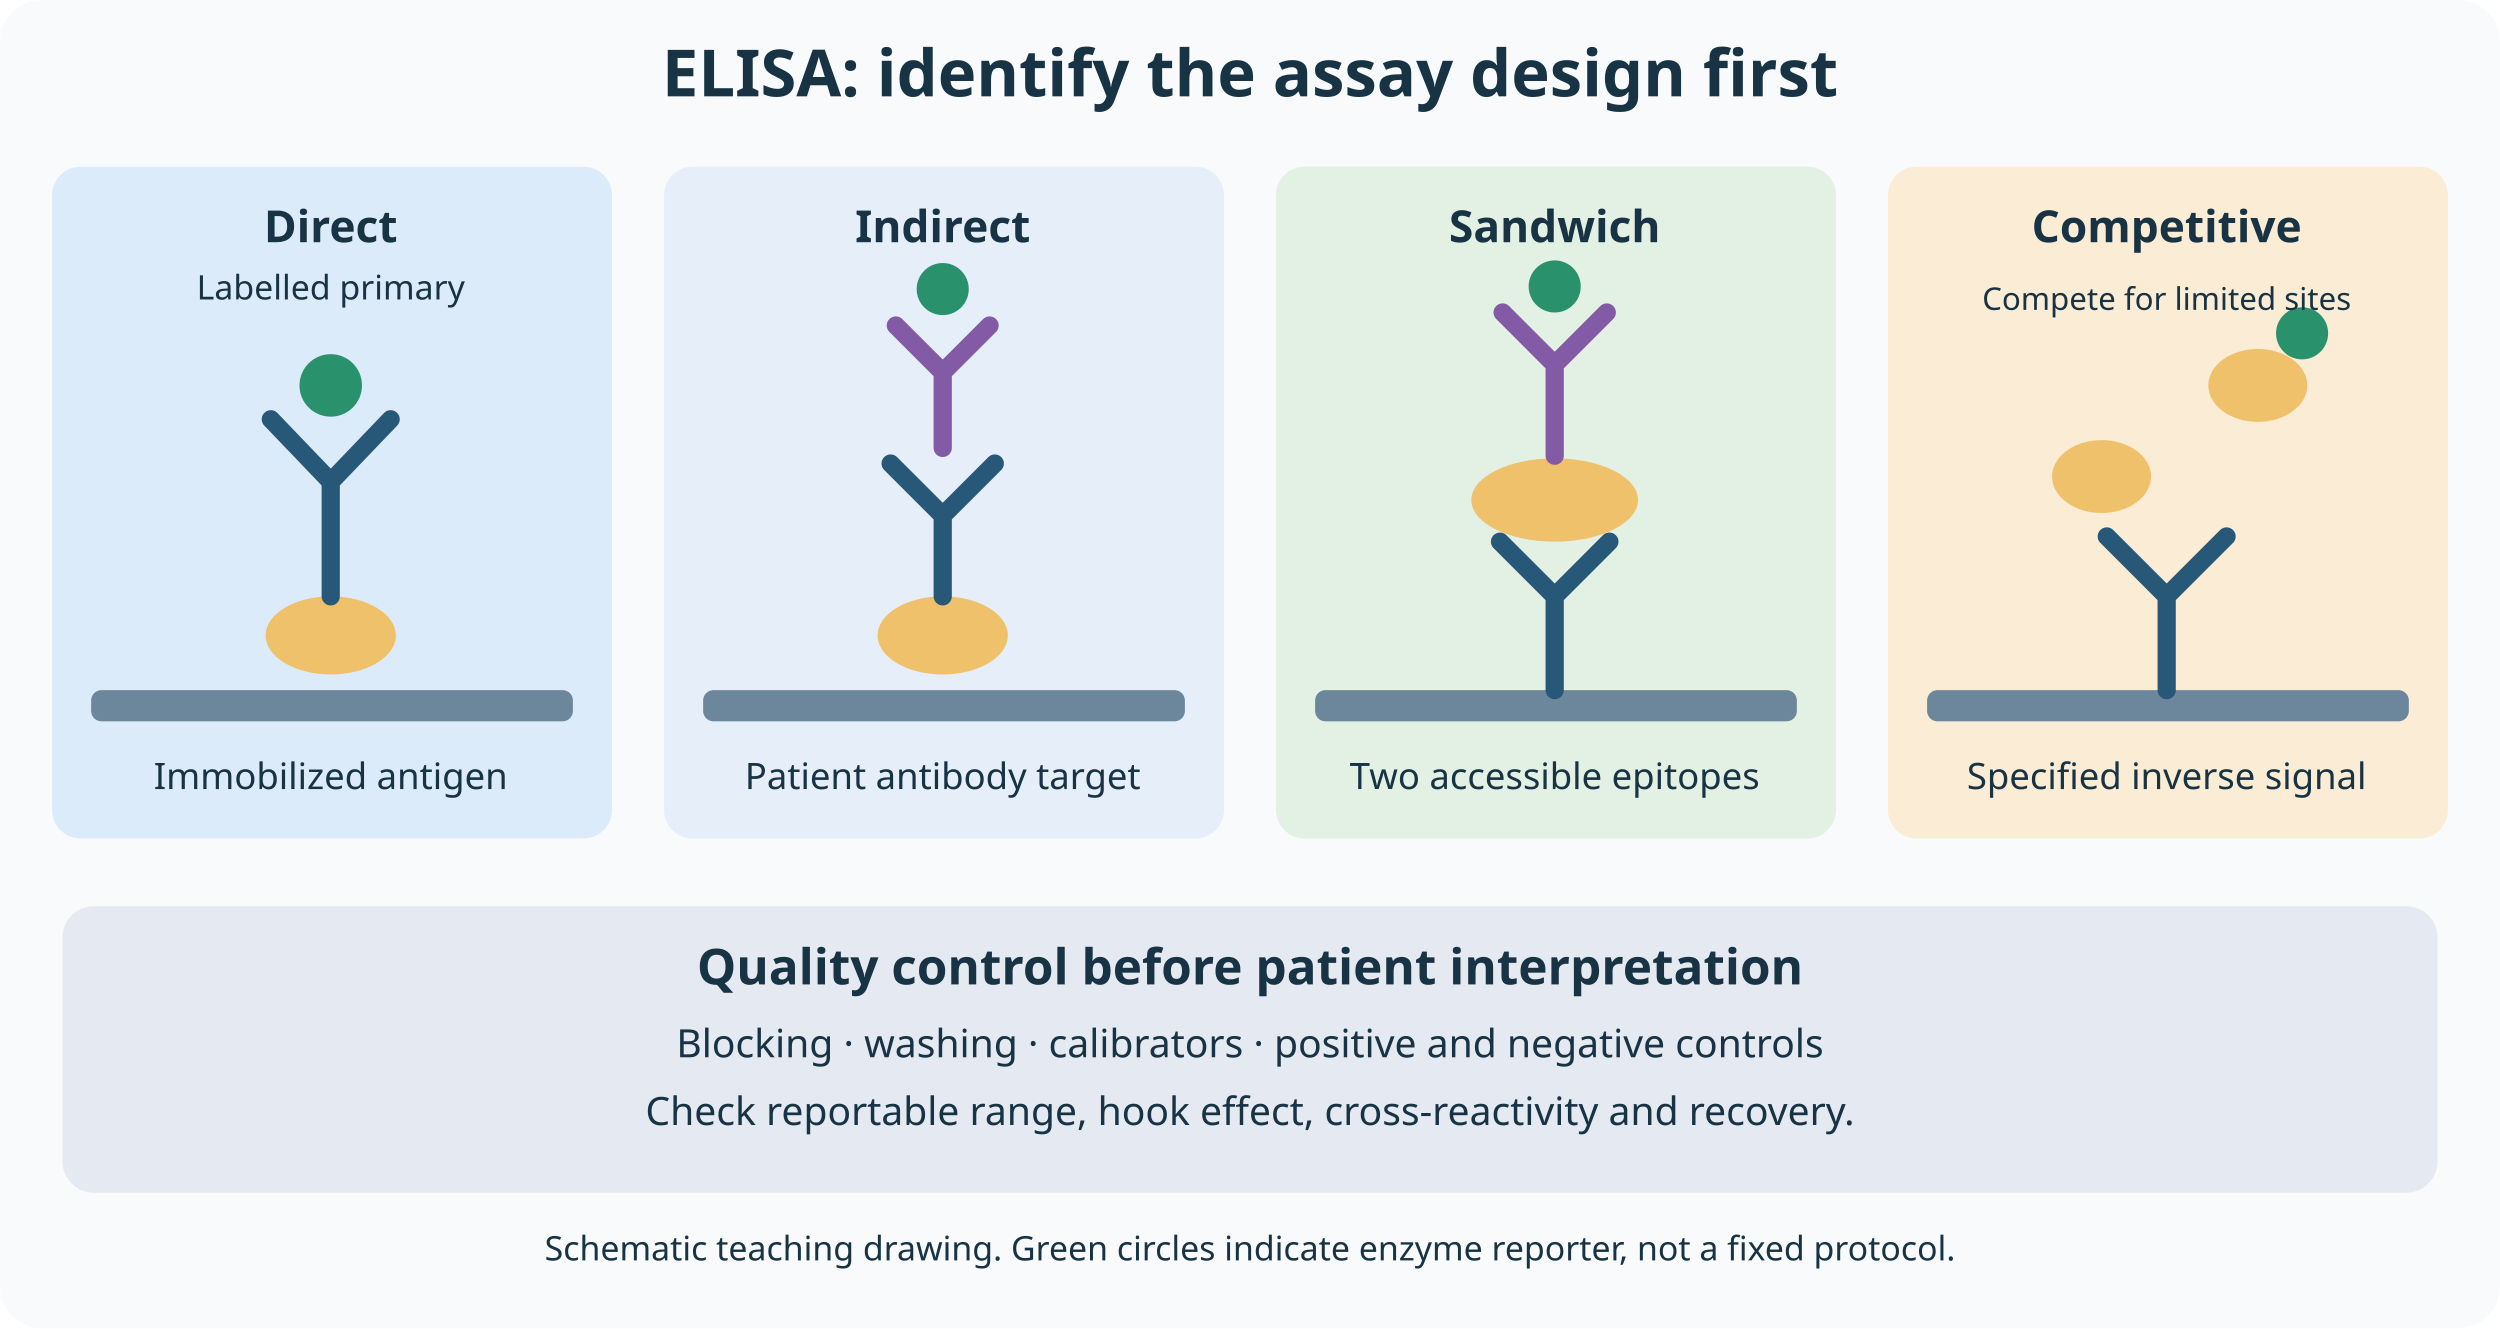
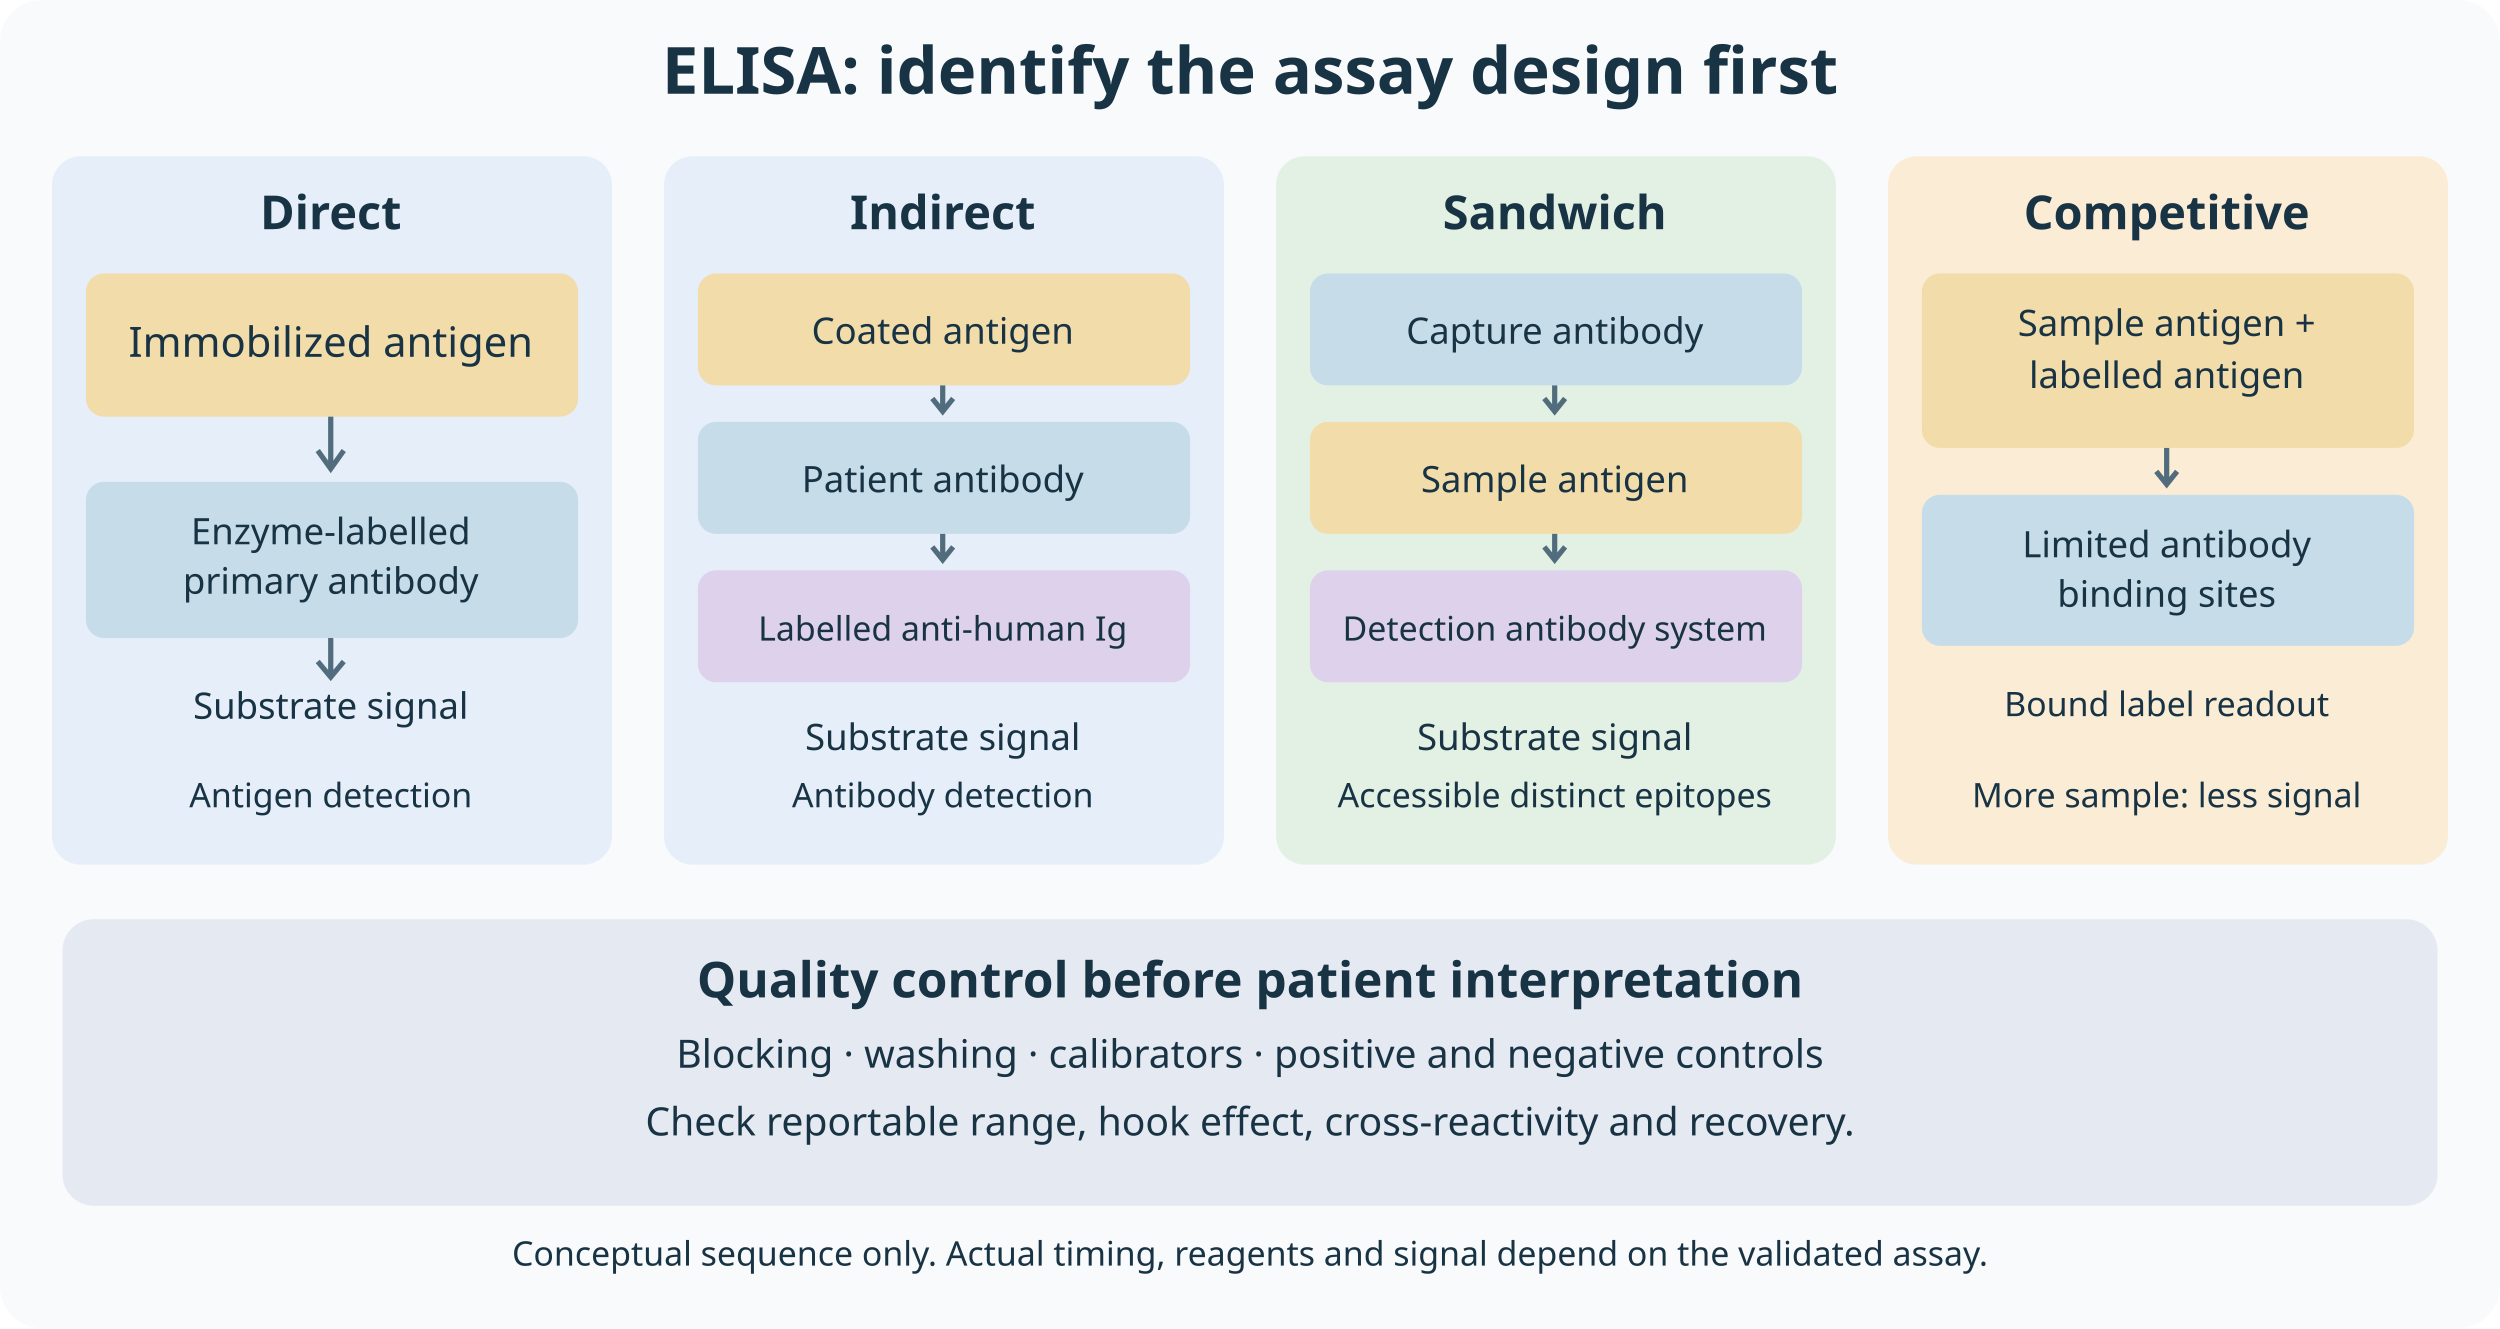
<svg xmlns="http://www.w3.org/2000/svg" viewBox="0 0 960 510" role="img" aria-labelledby="t d">
  <rect width="960" height="510" rx="16" fill="#f8fafc" />
  <g font-family="sans-serif" fill="#183344" text-anchor="middle">
-     <text x="480" y="37" font-size="25" font-weight="bold">ELISA: identify the assay design first</text>
-     <g font-size="17">
-       <rect x="20" y="64" width="215" height="258" rx="11" fill="#dcebf9" />
-       <text x="127" y="93" font-weight="bold">Direct</text>
-       <rect x="35" y="265" width="185" height="12" rx="4" fill="#6c879b" />
-       <ellipse cx="127" cy="244" rx="25" ry="15" fill="#efc16a" />
-       <path d="M127 229v-44m0 0-23-24m23 24 23-24" stroke="#285878" stroke-width="7" fill="none" stroke-linecap="round" />
-       <circle cx="127" cy="148" r="12" fill="#29916b" />
-       <text x="127" y="115" font-size="13">Labelled primary</text>
-       <text x="127" y="303" font-size="14">Immobilized antigen</text>
-       <rect x="255" y="64" width="215" height="258" rx="11" fill="#e5eef9" />
-       <text x="362" y="93" font-weight="bold">Indirect</text>
-       <rect x="270" y="265" width="185" height="12" rx="4" fill="#6c879b" />
-       <ellipse cx="362" cy="244" rx="25" ry="15" fill="#efc16a" />
-       <path d="M362 229v-31m0 0-20-20m20 20 20-20" stroke="#285878" stroke-width="7" fill="none" stroke-linecap="round" />
-       <path d="M362 172v-29m0 0-18-18m18 18 18-18" stroke="#825aa6" stroke-width="7" fill="none" stroke-linecap="round" />
-       <circle cx="362" cy="111" r="10" fill="#29916b" />
-       <text x="362" y="303" font-size="14">Patient antibody target</text>
-       <rect x="490" y="64" width="215" height="258" rx="11" fill="#e3f0e4" />
-       <text x="597" y="93" font-weight="bold">Sandwich</text>
-       <rect x="505" y="265" width="185" height="12" rx="4" fill="#6c879b" />
-       <path d="M597 265v-36m0 0-21-21m21 21 21-21" stroke="#285878" stroke-width="7" fill="none" stroke-linecap="round" />
-       <ellipse cx="597" cy="192" rx="32" ry="16" fill="#efc16a" />
-       <path d="M597 175v-35m0 0-20-20m20 20 20-20" stroke="#825aa6" stroke-width="7" fill="none" stroke-linecap="round" />
-       <circle cx="597" cy="110" r="10" fill="#29916b" />
-       <text x="597" y="303" font-size="14">Two accessible epitopes</text>
-       <rect x="725" y="64" width="215" height="258" rx="11" fill="#fbecd5" />
-       <text x="832" y="93" font-weight="bold">Competitive</text>
-       <rect x="740" y="265" width="185" height="12" rx="4" fill="#6c879b" />
-       <path d="M832 265v-36m0 0-23-23m23 23 23-23" stroke="#285878" stroke-width="7" fill="none" stroke-linecap="round" />
-       <ellipse cx="807" cy="183" rx="19" ry="14" fill="#efc16a" />
-       <ellipse cx="867" cy="148" rx="19" ry="14" fill="#efc16a" />
-       <circle cx="884" cy="128" r="10" fill="#29916b" />
-       <text x="832" y="119" font-size="12">Compete for limited sites</text>
-       <text x="832" y="303" font-size="14">Specified inverse signal</text>
+     <text x="480" y="36" font-size="25" font-weight="bold">ELISA: identify the assay design first</text>
+     <g font-size="16">
+       <rect x="20" y="60" width="215" height="272" rx="11" fill="#e5eef9" />
+       <text x="127" y="88" font-size="18" font-weight="bold">Direct</text>
+       <rect x="33" y="105" width="189" height="55" rx="7" fill="#f2dca9" />
+       <text x="127" y="137">Immobilized antigen</text>
+       <rect x="33" y="185" width="189" height="60" rx="7" fill="#c6dce9" />
+       <text x="127" y="209" font-size="14">Enzyme-labelled</text>
+       <text x="127" y="228" font-size="14">primary antibody</text>
+       <text x="127" y="276" font-size="14">Substrate signal</text>
+       <text x="127" y="310" font-size="13">Antigen detection</text>
+       <rect x="255" y="60" width="215" height="272" rx="11" fill="#e5eef9" />
+       <text x="362" y="88" font-size="18" font-weight="bold">Indirect</text>
+       <rect x="268" y="105" width="189" height="43" rx="7" fill="#f2dca9" />
+       <text x="362" y="132" font-size="14">Coated antigen</text>
+       <rect x="268" y="162" width="189" height="43" rx="7" fill="#c6dce9" />
+       <text x="362" y="189" font-size="14">Patient antibody</text>
+       <rect x="268" y="219" width="189" height="43" rx="7" fill="#ded1eb" />
+       <text x="362" y="246" font-size="13">Labelled anti-human Ig</text>
+       <text x="362" y="288" font-size="14">Substrate signal</text>
+       <text x="362" y="310" font-size="13">Antibody detection</text>
+       <rect x="490" y="60" width="215" height="272" rx="11" fill="#e3f0e4" />
+       <text x="597" y="88" font-size="18" font-weight="bold">Sandwich</text>
+       <rect x="503" y="105" width="189" height="43" rx="7" fill="#c6dce9" />
+       <text x="597" y="132" font-size="14">Capture antibody</text>
+       <rect x="503" y="162" width="189" height="43" rx="7" fill="#f2dca9" />
+       <text x="597" y="189" font-size="14">Sample antigen</text>
+       <rect x="503" y="219" width="189" height="43" rx="7" fill="#ded1eb" />
+       <text x="597" y="246" font-size="13">Detection antibody system</text>
+       <text x="597" y="288" font-size="14">Substrate signal</text>
+       <text x="597" y="310" font-size="13">Accessible distinct epitopes</text>
+       <rect x="725" y="60" width="215" height="272" rx="11" fill="#fbecd5" />
+       <text x="832" y="88" font-size="18" font-weight="bold">Competitive</text>
+       <rect x="738" y="105" width="189" height="67" rx="7" fill="#f2dca9" />
+       <text x="832" y="129" font-size="14">Sample antigen +</text>
+       <text x="832" y="149" font-size="14">labelled antigen</text>
+       <rect x="738" y="190" width="189" height="58" rx="7" fill="#c6dce9" />
+       <text x="832" y="214" font-size="14">Limited antibody</text>
+       <text x="832" y="233" font-size="14">binding sites</text>
+       <text x="832" y="275" font-size="13">Bound label readout</text>
+       <text x="832" y="310" font-size="13">More sample: less signal</text>
    </g>
-     <rect x="24" y="348" width="912" height="110" rx="12" fill="#e5e9f1" />
-     <text x="480" y="378" font-size="19" font-weight="bold">Quality control before patient interpretation</text>
-     <text x="480" y="406" font-size="15">Blocking · washing · calibrators · positive and negative controls</text>
-     <text x="480" y="432" font-size="15">Check reportable range, hook effect, cross-reactivity and recovery.</text>
-     <text x="480" y="484" font-size="13">Schematic teaching drawing. Green circles indicate enzyme reporter, not a fixed protocol.</text>
+     <rect x="24" y="353" width="912" height="110" rx="12" fill="#e5e9f1" />
+     <text x="480" y="383" font-size="19" font-weight="bold">Quality control before patient interpretation</text>
+     <text x="480" y="410" font-size="15">Blocking · washing · calibrators · positive and negative controls</text>
+     <text x="480" y="436" font-size="15">Check reportable range, hook effect, cross-reactivity and recovery.</text>
+     <text x="480" y="486" font-size="13">Conceptual sequence only. Actual timing, reagents and signal depend on the validated assay.</text>
+   </g>
+   <g stroke="#506c7d" fill="none" stroke-width="2">
+     <path d="M127 160v20m-5-7 5 7 5-7M127 245v15m-5-6 5 6 5-6M362 148v10m-4-5 4 5 4-5M362 205v10m-4-5 4 5 4-5M597 148v10m-4-5 4 5 4-5M597 205v10m-4-5 4 5 4-5M832 172v14m-4-5 4 5 4-5" />
  </g>
</svg>
